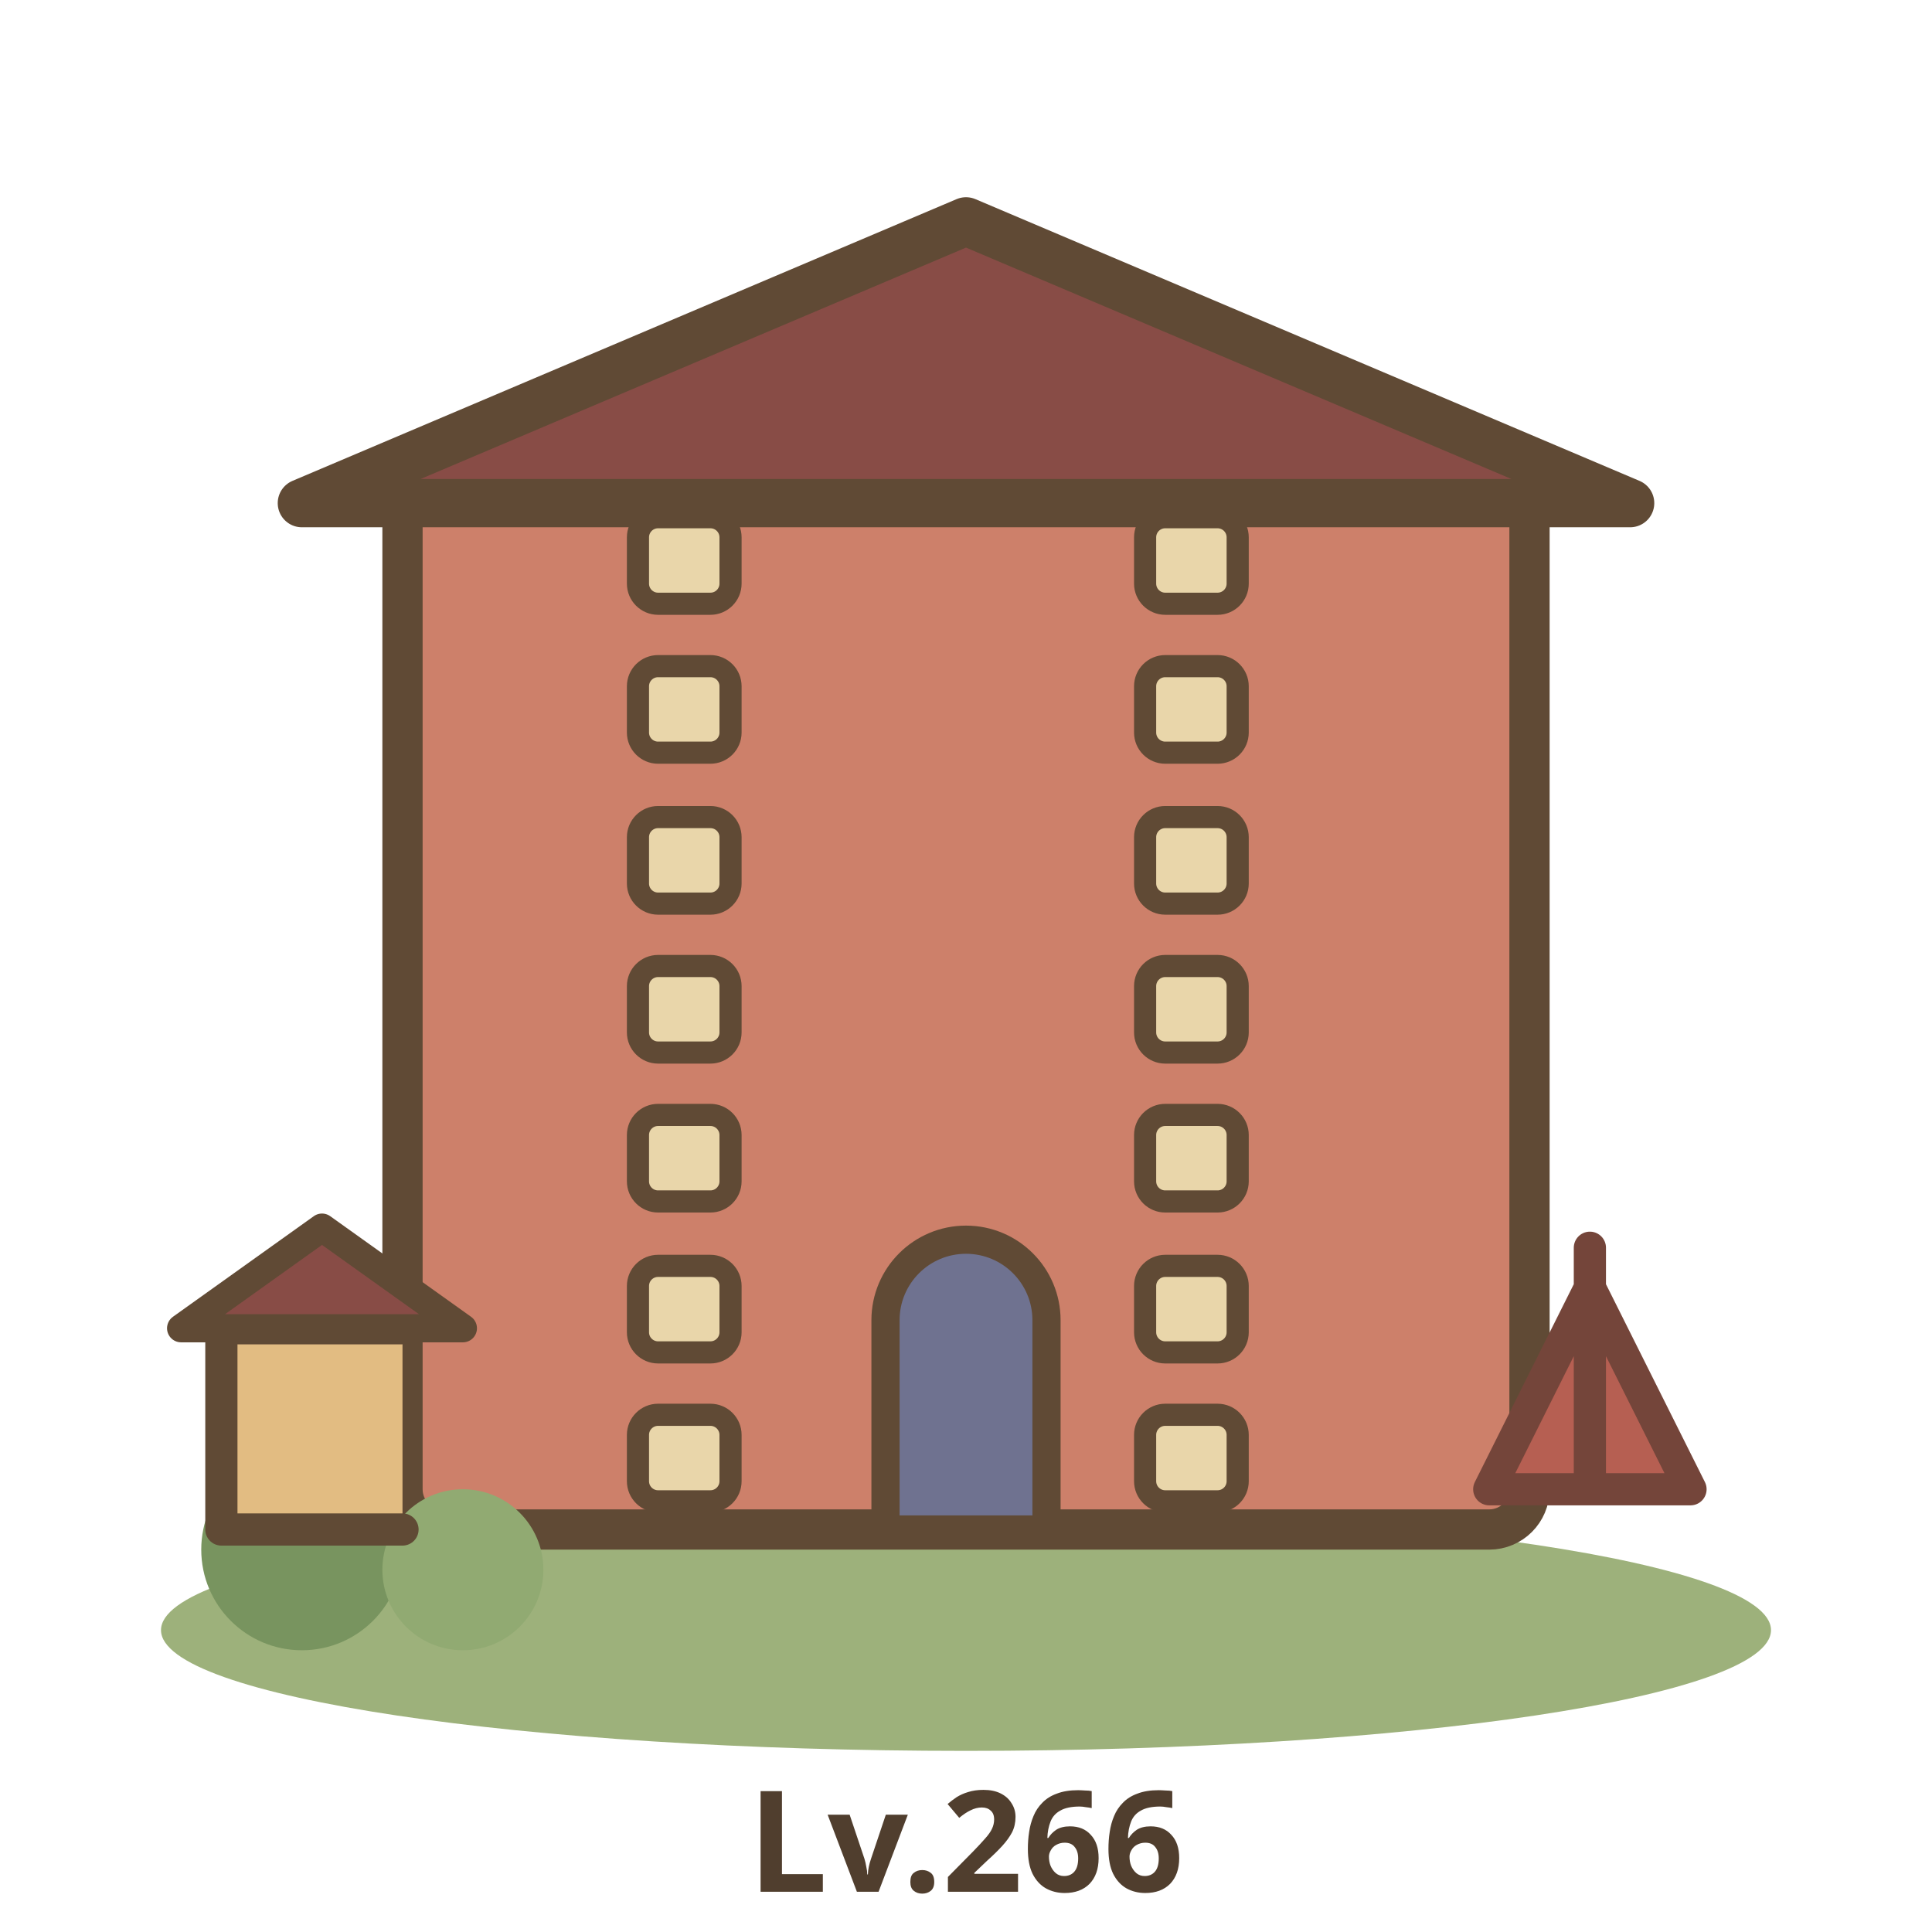
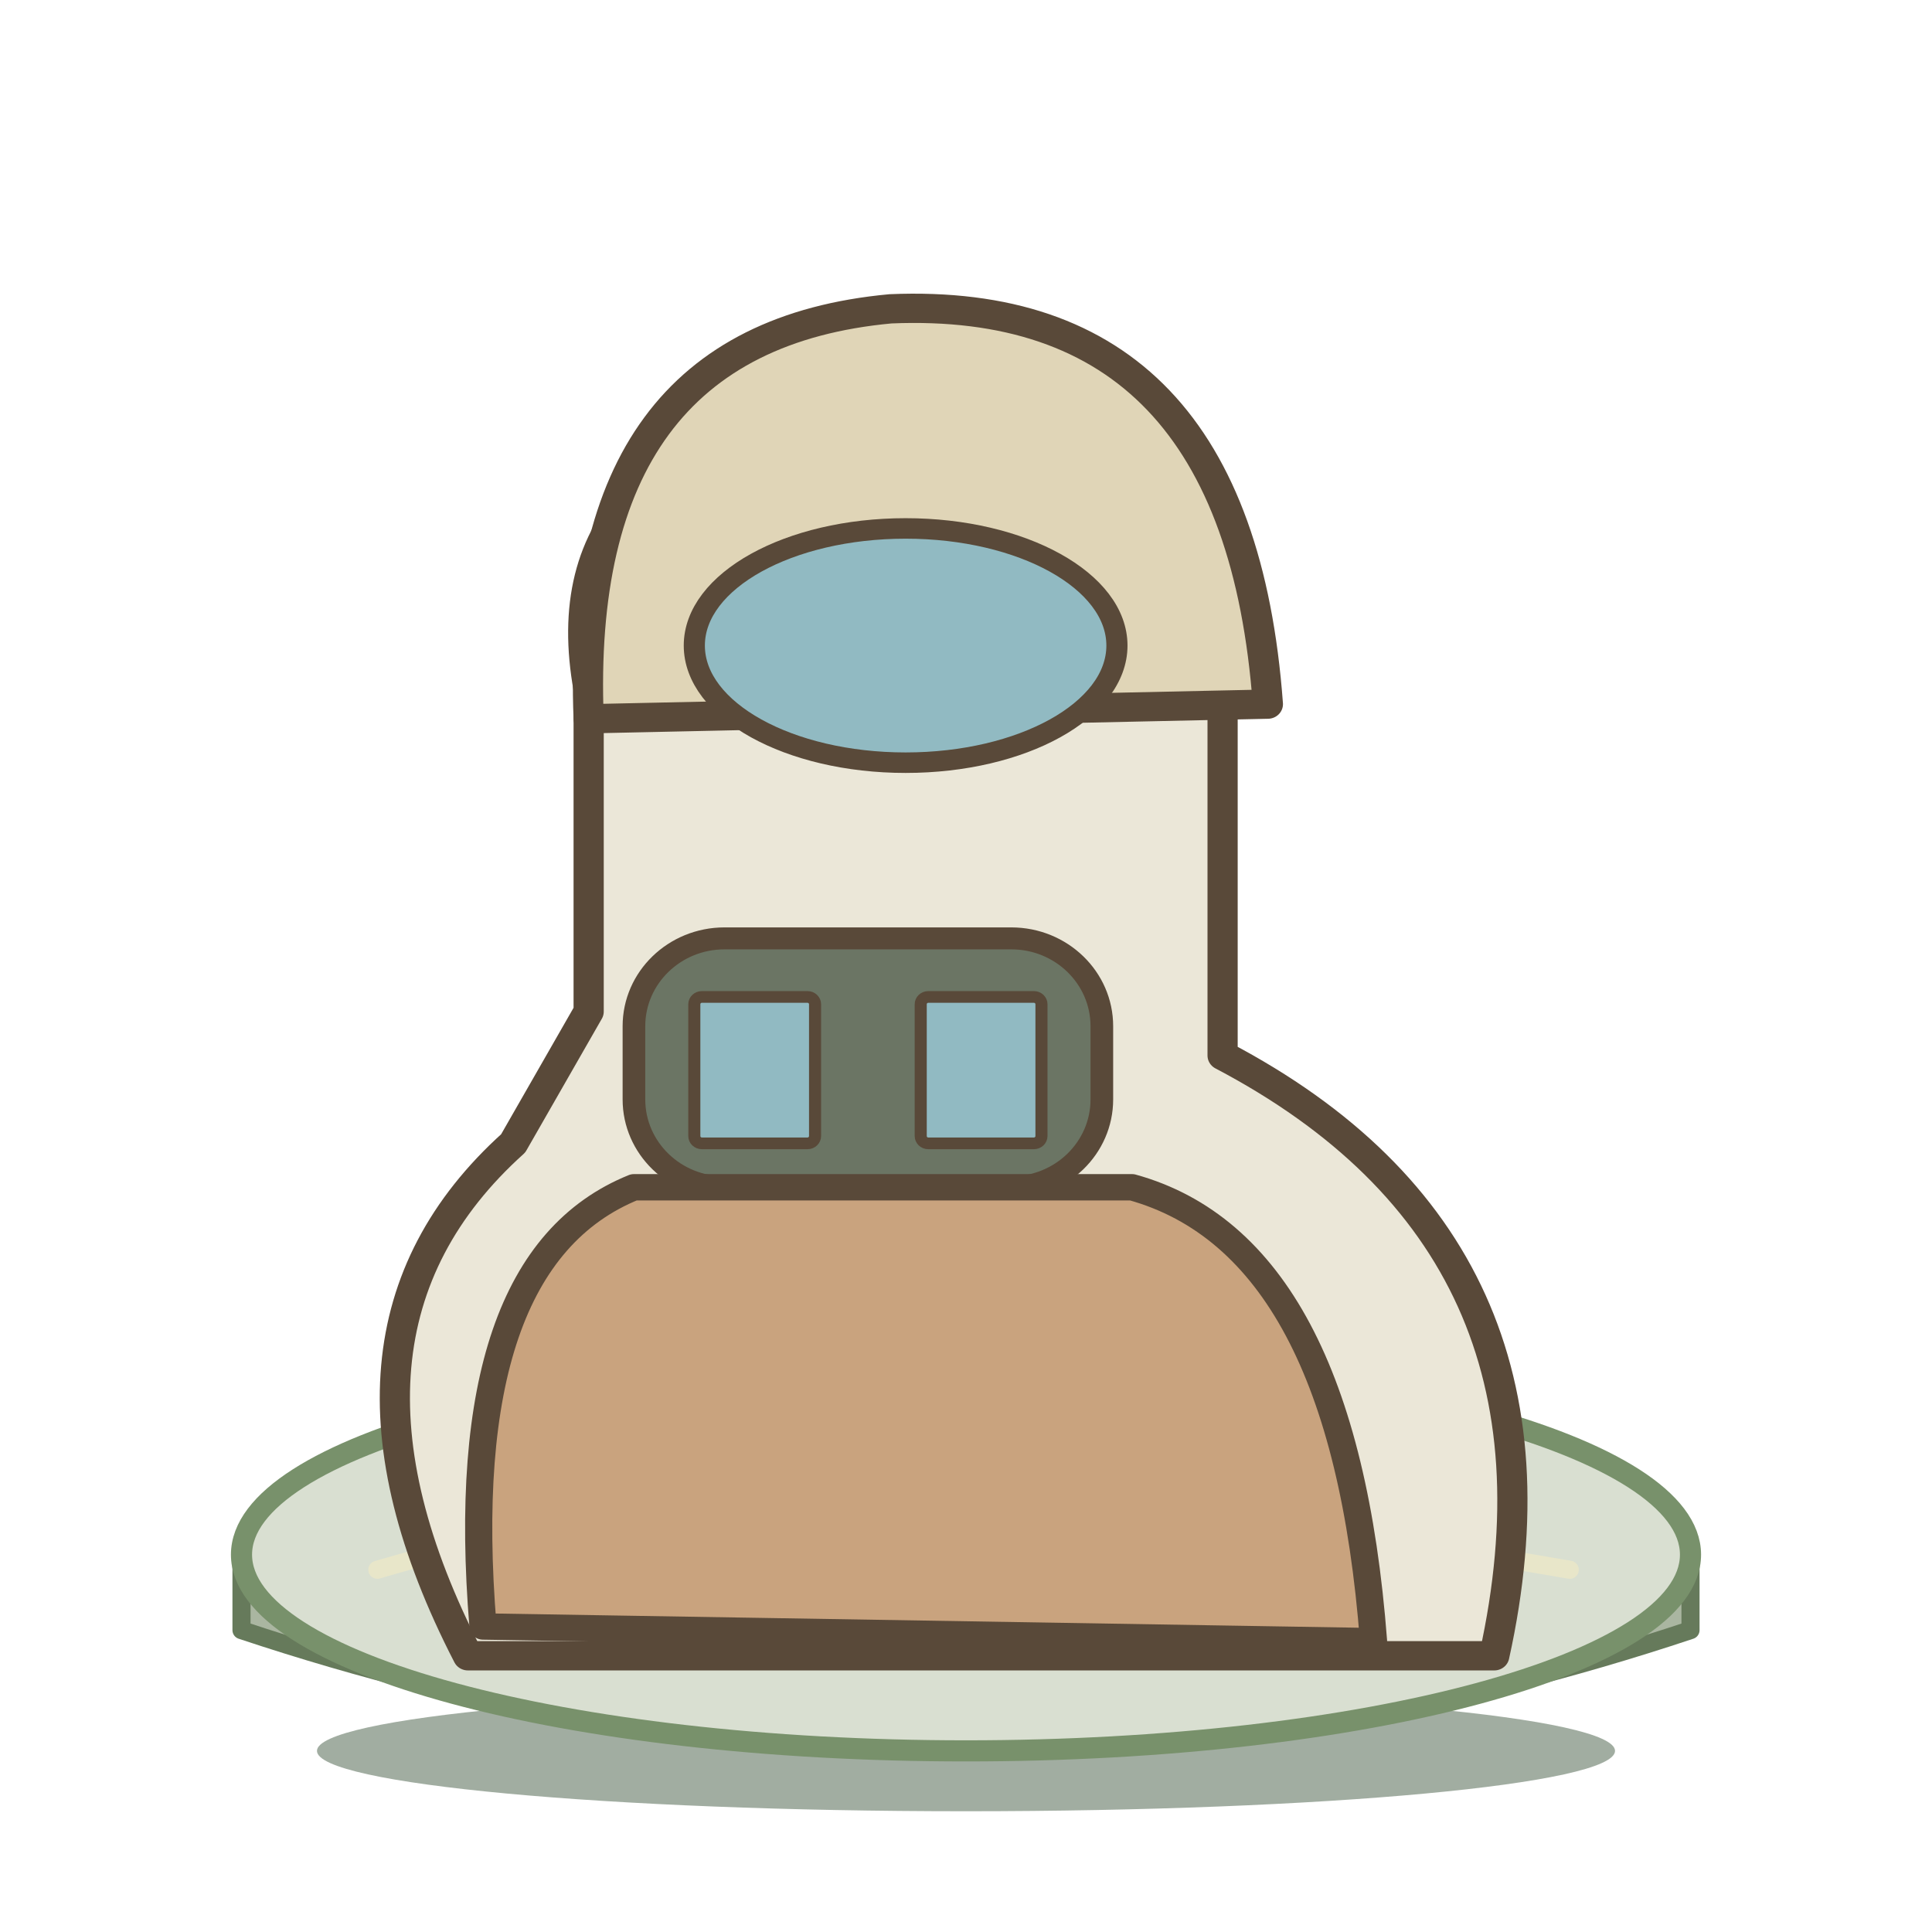
- <svg xmlns="http://www.w3.org/2000/svg" width="96" height="96" viewBox="0 0 96 96">
+ <svg xmlns="http://www.w3.org/2000/svg" width="128" height="128" viewBox="0 0 128 128">
+   <defs>
+     <linearGradient id="seed">
+       <stop stop-color="#E5BF79" />
+       <stop offset="1" stop-color="#B27943" />
+     </linearGradient>
+     <linearGradient id="bark">
+       <stop stop-color="#B18A53" />
+       <stop offset="1" stop-color="#795B37" />
+     </linearGradient>
+     <linearGradient id="window" x2="0" y2="1">
+       <stop stop-color="#D0DFCD" />
+       <stop offset="1" stop-color="#7EABB4" />
+     </linearGradient>
+     <linearGradient id="glass">
+       <stop stop-color="#D5E9E2" />
+       <stop offset=".4" stop-color="#ACCED4" />
+       <stop offset="1" stop-color="#6D9CA9" />
+     </linearGradient>
+   </defs>
  <g stroke-linecap="round" stroke-linejoin="round">
-     <ellipse cx="48" cy="81" rx="40" ry="6" fill="#9DB17B" />
-     <rect x="20.0" y="24.0" width="56.0" height="52.0" rx="2" fill="#CD806A" stroke="#604A35" stroke-width="2" />
-     <path d="M15.0 25.0 L48 11.0 L81.0 25.0 Z" fill="#884C46" stroke="#604A35" stroke-width="2.4" />
-     <path d="M79 74V62m-5 12 5-10 5 10Z" fill="#B65F52" stroke="#74453A" stroke-width="1.6" />
-     <circle cx="15" cy="77" r="5" fill="#78945F" />
-     <circle cx="23" cy="78" r="4" fill="#91AA72" />
-     <rect x="31.7" y="25.7" width="4.6" height="4.3" rx="1" fill="#E9D6AA" stroke="#604A35" stroke-width="1.1" />
-     <rect x="56.9" y="25.7" width="4.6" height="4.3" rx="1" fill="#E9D6AA" stroke="#604A35" stroke-width="1.1" />
-     <rect x="31.7" y="33.1" width="4.6" height="4.3" rx="1" fill="#E9D6AA" stroke="#604A35" stroke-width="1.1" />
-     <rect x="56.9" y="33.1" width="4.6" height="4.3" rx="1" fill="#E9D6AA" stroke="#604A35" stroke-width="1.1" />
-     <rect x="31.7" y="40.6" width="4.6" height="4.3" rx="1" fill="#E9D6AA" stroke="#604A35" stroke-width="1.1" />
-     <rect x="56.9" y="40.6" width="4.6" height="4.3" rx="1" fill="#E9D6AA" stroke="#604A35" stroke-width="1.1" />
-     <rect x="31.7" y="48.0" width="4.6" height="4.3" rx="1" fill="#E9D6AA" stroke="#604A35" stroke-width="1.1" />
-     <rect x="56.9" y="48.0" width="4.6" height="4.3" rx="1" fill="#E9D6AA" stroke="#604A35" stroke-width="1.1" />
-     <rect x="31.7" y="55.4" width="4.6" height="4.3" rx="1" fill="#E9D6AA" stroke="#604A35" stroke-width="1.1" />
-     <rect x="56.9" y="55.4" width="4.6" height="4.3" rx="1" fill="#E9D6AA" stroke="#604A35" stroke-width="1.1" />
-     <rect x="31.7" y="62.9" width="4.6" height="4.3" rx="1" fill="#E9D6AA" stroke="#604A35" stroke-width="1.1" />
-     <rect x="56.9" y="62.9" width="4.6" height="4.3" rx="1" fill="#E9D6AA" stroke="#604A35" stroke-width="1.1" />
-     <rect x="31.7" y="70.3" width="4.6" height="4.3" rx="1" fill="#E9D6AA" stroke="#604A35" stroke-width="1.1" />
-     <rect x="56.9" y="70.3" width="4.6" height="4.3" rx="1" fill="#E9D6AA" stroke="#604A35" stroke-width="1.1" />
-     <path d="M44 76v-10.4a4 4 0 0 1 8 0v10.4Z" fill="#6F7290" stroke="#604A35" stroke-width="1.4" />
-     <path d="M20.0 66h-9v10h9" fill="#E2BC82" stroke="#604A35" stroke-width="1.6" />
-     <path d="M9.0 66l7-5 7 5Z" fill="#884C46" stroke="#604A35" stroke-width="1.4" />
-     <text x="48" y="94" text-anchor="middle" font-family="sans-serif" font-size="7" font-weight="700" fill="#503E2E">Lv.266</text>
+     <ellipse cx="64" cy="116" rx="43" ry="4" fill="#A1ADA1" stroke="none" stroke-width="1" />
+     <path d="M16 103Q64 87 112 103L112 108Q64 124 16 108Z" fill="#AAB6A1" stroke="#667A5B" stroke-width="1.2" />
+     <ellipse cx="64" cy="103" rx="48" ry="13" fill="#D9DFD1" stroke="#78916B" stroke-width="1.4" />
+     <path d="M25 104Q52 96 87 101Q98 103 104 104" fill="none" stroke="#E8E6C9" stroke-width="1.2" />
+     <g transform="translate(0 3) scale(1 .97)">
+       <path d="M31 110Q20 88 34 75L39 66V44Q36 27 58 24Q82 23 81 43V69Q105 82 99 110Z" fill="#EBE7D8" stroke="#594939" stroke-width="2" />
+       <path d="M39 46Q38 20 59 18Q82 17 84 45Z" fill="#E0D5B7" stroke="#594939" stroke-width="2" />
+       <ellipse cx="60" cy="41" rx="14" ry="8" fill="#91BAC2" stroke="#594939" stroke-width="1.4" />
+       <rect x="42.00" y="61.00" width="31.00" height="17.00" rx="6" fill="#6B7564" stroke="#594939" stroke-width="1.5" />
+       <rect x="46.00" y="65.00" width="8.00" height="10.00" rx="0.5" fill="#91BAC2" stroke="#594939" stroke-width="0.8" />
+       <rect x="61.00" y="65.00" width="8.00" height="10.00" rx="0.5" fill="#91BAC2" stroke="#594939" stroke-width="0.8" />
+       <path d="M32 108Q30 83 42 78H75Q89 82 91 109Z" fill="#C9A37E" stroke="#594939" stroke-width="1.8" />
+     </g>
  </g>
</svg>
